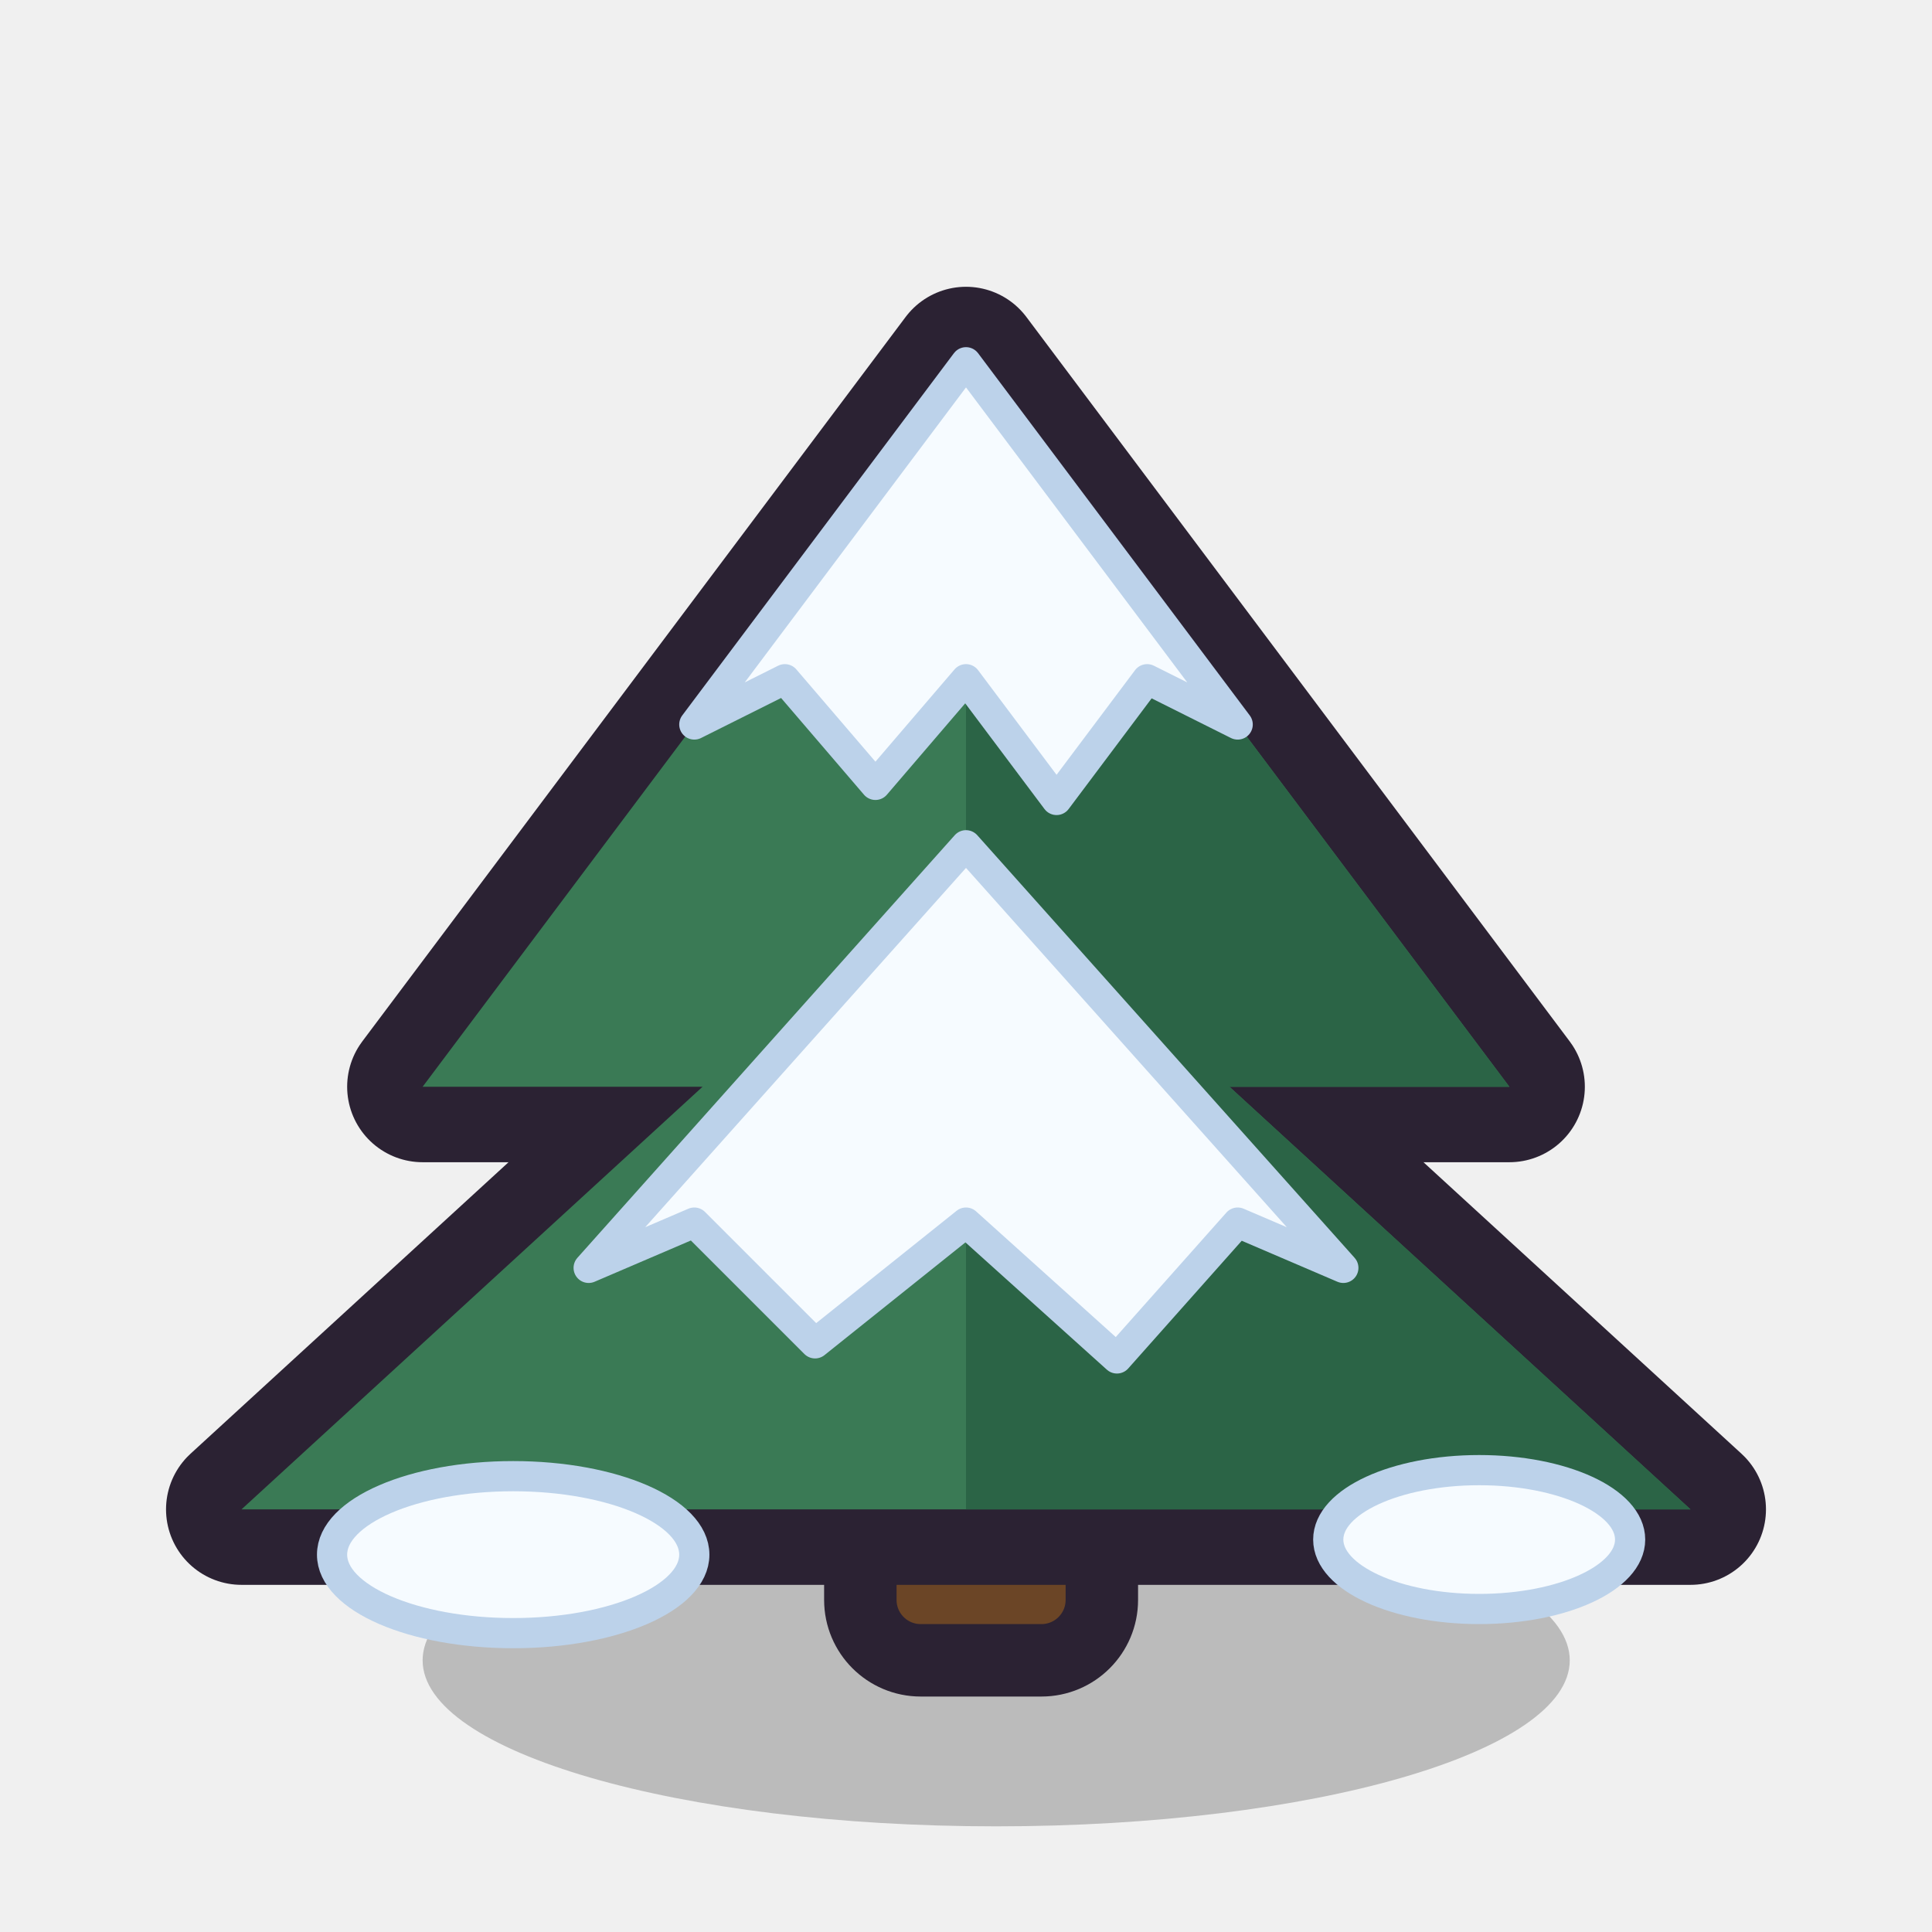
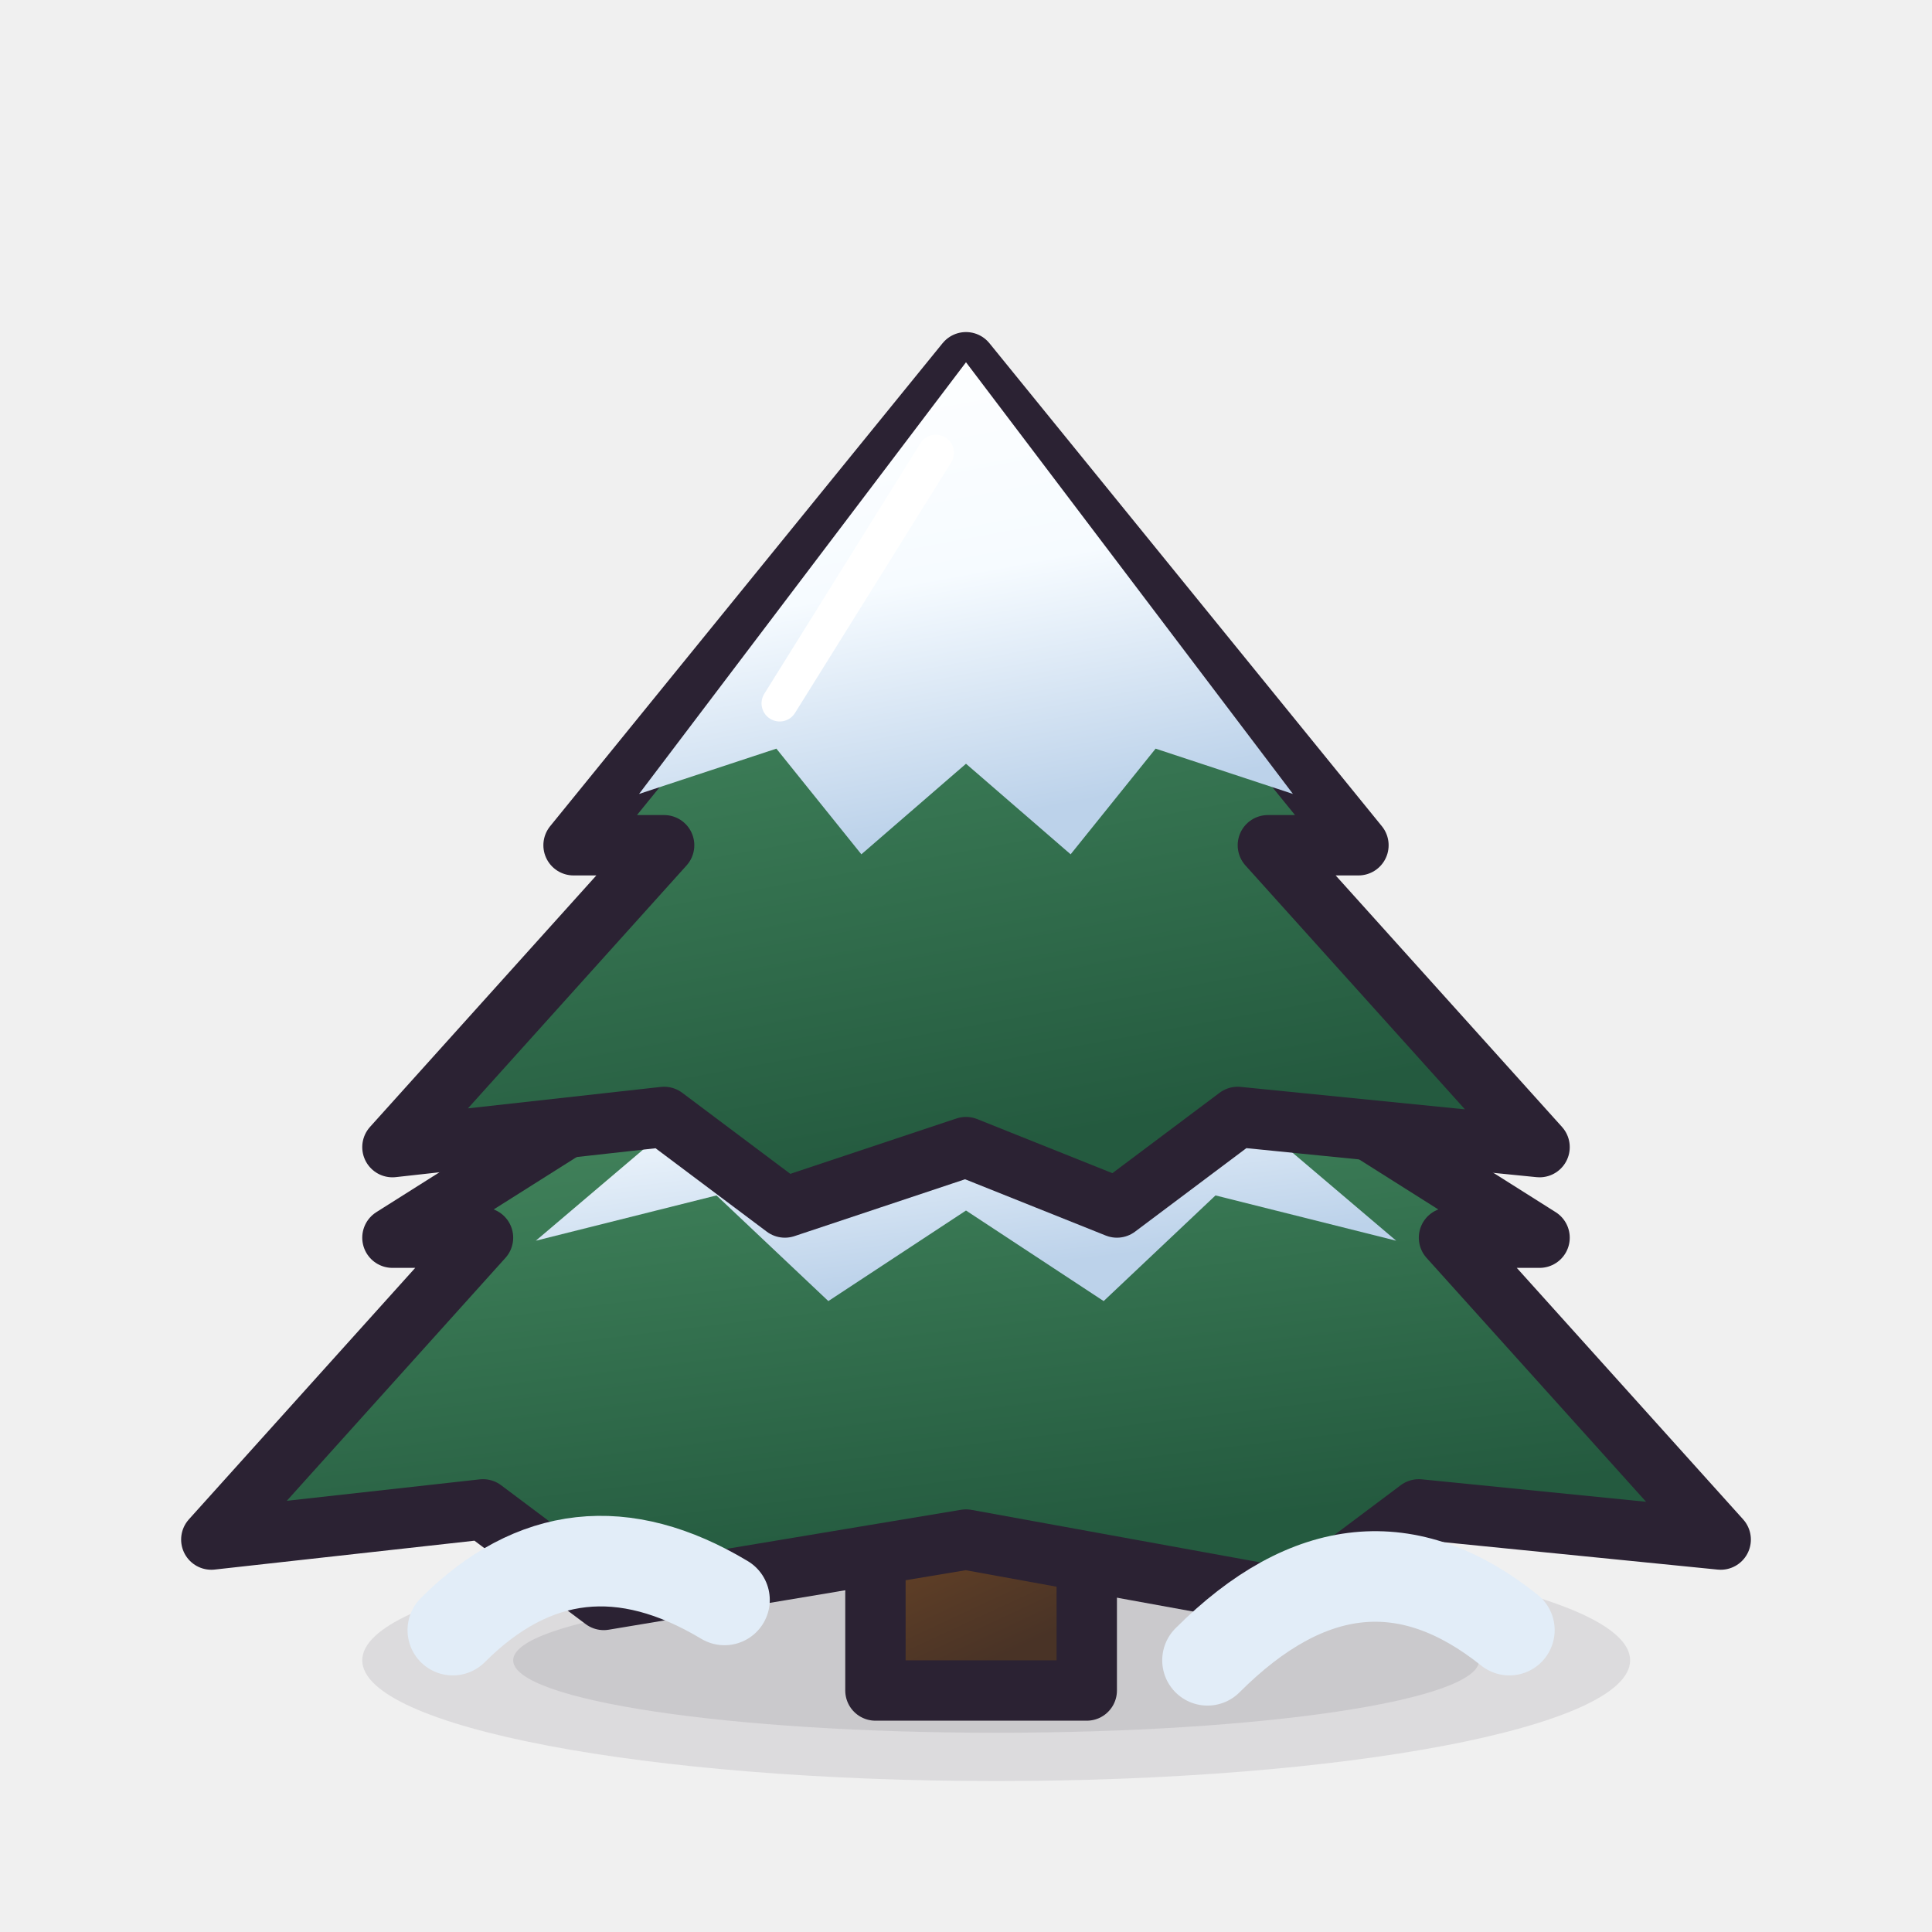
- <svg xmlns="http://www.w3.org/2000/svg" viewBox="0 0 64 64">
-   <ellipse cx="33" cy="55" rx="19" ry="5.5" fill="#000000" opacity="0.22" />
-   <rect x="28.5" y="46" width="8" height="9" rx="2" fill="#6b4526" stroke="#2b2233" stroke-width="2.4" />
-   <g fill="#2b2233" stroke="#2b2233" stroke-width="5" stroke-linejoin="round">
-     <polygon points="8,50 32,28 56,50" />
-     <polygon points="14,36 32,12 50,36" />
-   </g>
-   <g fill="#3a7a55">
-     <polygon points="8,50 32,28 56,50" />
-     <polygon points="14,36 32,12 50,36" />
-   </g>
-   <g fill="#2b6446">
-     <polygon points="32,28 56,50 32,50" />
-     <polygon points="32,12 50,36 32,36" />
-   </g>
-   <g fill="#f6fbff" stroke="#bcd2ea" stroke-width="1" stroke-linejoin="round">
-     <polygon points="32,12 41,24 38,22.5 35,26.5 32,22.5 29,26 26,22.5 23,24" />
-     <polygon points="32,28 44.5,42 41,40.5 37,45 32,40.5 27,44.5 23,40.5 19.5,42" />
-   </g>
-   <ellipse cx="17" cy="51.5" rx="6" ry="2.6" fill="#f6fbff" stroke="#bcd2ea" stroke-width="1" />
-   <ellipse cx="49" cy="51" rx="5" ry="2.3" fill="#f6fbff" stroke="#bcd2ea" stroke-width="1" />
+ <svg xmlns="http://www.w3.org/2000/svg" width="64" height="64" viewBox="0 0 64 64" stroke-linecap="round" stroke-linejoin="round">
+   <defs>
+     <linearGradient id="leaf" x1="0" y1="0" x2=".25" y2="1">
+       <stop offset="0" stop-color="#579569" />
+       <stop offset=".52" stop-color="#3a7a55" />
+       <stop offset="1" stop-color="#245a3f" />
+     </linearGradient>
+     <linearGradient id="wood" x1="0" y1="0" x2=".25" y2="1">
+       <stop offset="0" stop-color="#a47747" />
+       <stop offset=".52" stop-color="#6b4526" />
+       <stop offset="1" stop-color="#493326" />
+     </linearGradient>
+     <linearGradient id="snow" x1="0" y1="0" x2=".25" y2="1">
+       <stop offset="0" stop-color="#ffffff" />
+       <stop offset=".52" stop-color="#f6fbff" />
+       <stop offset="1" stop-color="#bcd2ea" />
+     </linearGradient>
+   </defs>
+   <ellipse cx="33" cy="55" rx="21" ry="4" fill="#2b2233" opacity=".10" />
+   <ellipse cx="33" cy="55" rx="16" ry="2.4" fill="#2b2233" opacity=".10" />
+   <path d="M29 56 29 43 36 43 36 56Z" fill="url(#wood)" stroke="#2b2233" stroke-width="2" />
+   <path d="M32 29 51 41 48 41 57 51 47 50 43 53 32 51 20 53 16 50 7 51 16 41 13 41Z" fill="url(#leaf)" stroke="#2b2233" stroke-width="2" />
+   <path d="M32 29 46.25 41.1 40.265 39.6 36.56 43.1 32 40.1 27.44 43.1 23.735 39.6 17.75 41.1Z" fill="url(#snow)" />
+   <path d="M31 32 23.878 38.1" stroke="#ffffff" stroke-width="1.2" />
+   <path d="M32 12 45 28 42 28 51 38 41 37 37 40 32 38 26 40 22 37 13 38 22 28 19 28Z" fill="url(#leaf)" stroke="#2b2233" stroke-width="2" />
+   <path d="M32 12 42.83 26.3 38.281 24.8 35.466 28.3 32 25.3 28.534 28.3 25.719 24.8 21.17 26.3Z" fill="url(#snow)" />
+   <path d="M31 15 25.827 23.3" stroke="#ffffff" stroke-width="1.2" />
+   <path d="M15 54Q19 50 24 53M40 55Q45 50 50 54" fill="none" stroke="#e2edf8" stroke-width="3" />
</svg>
